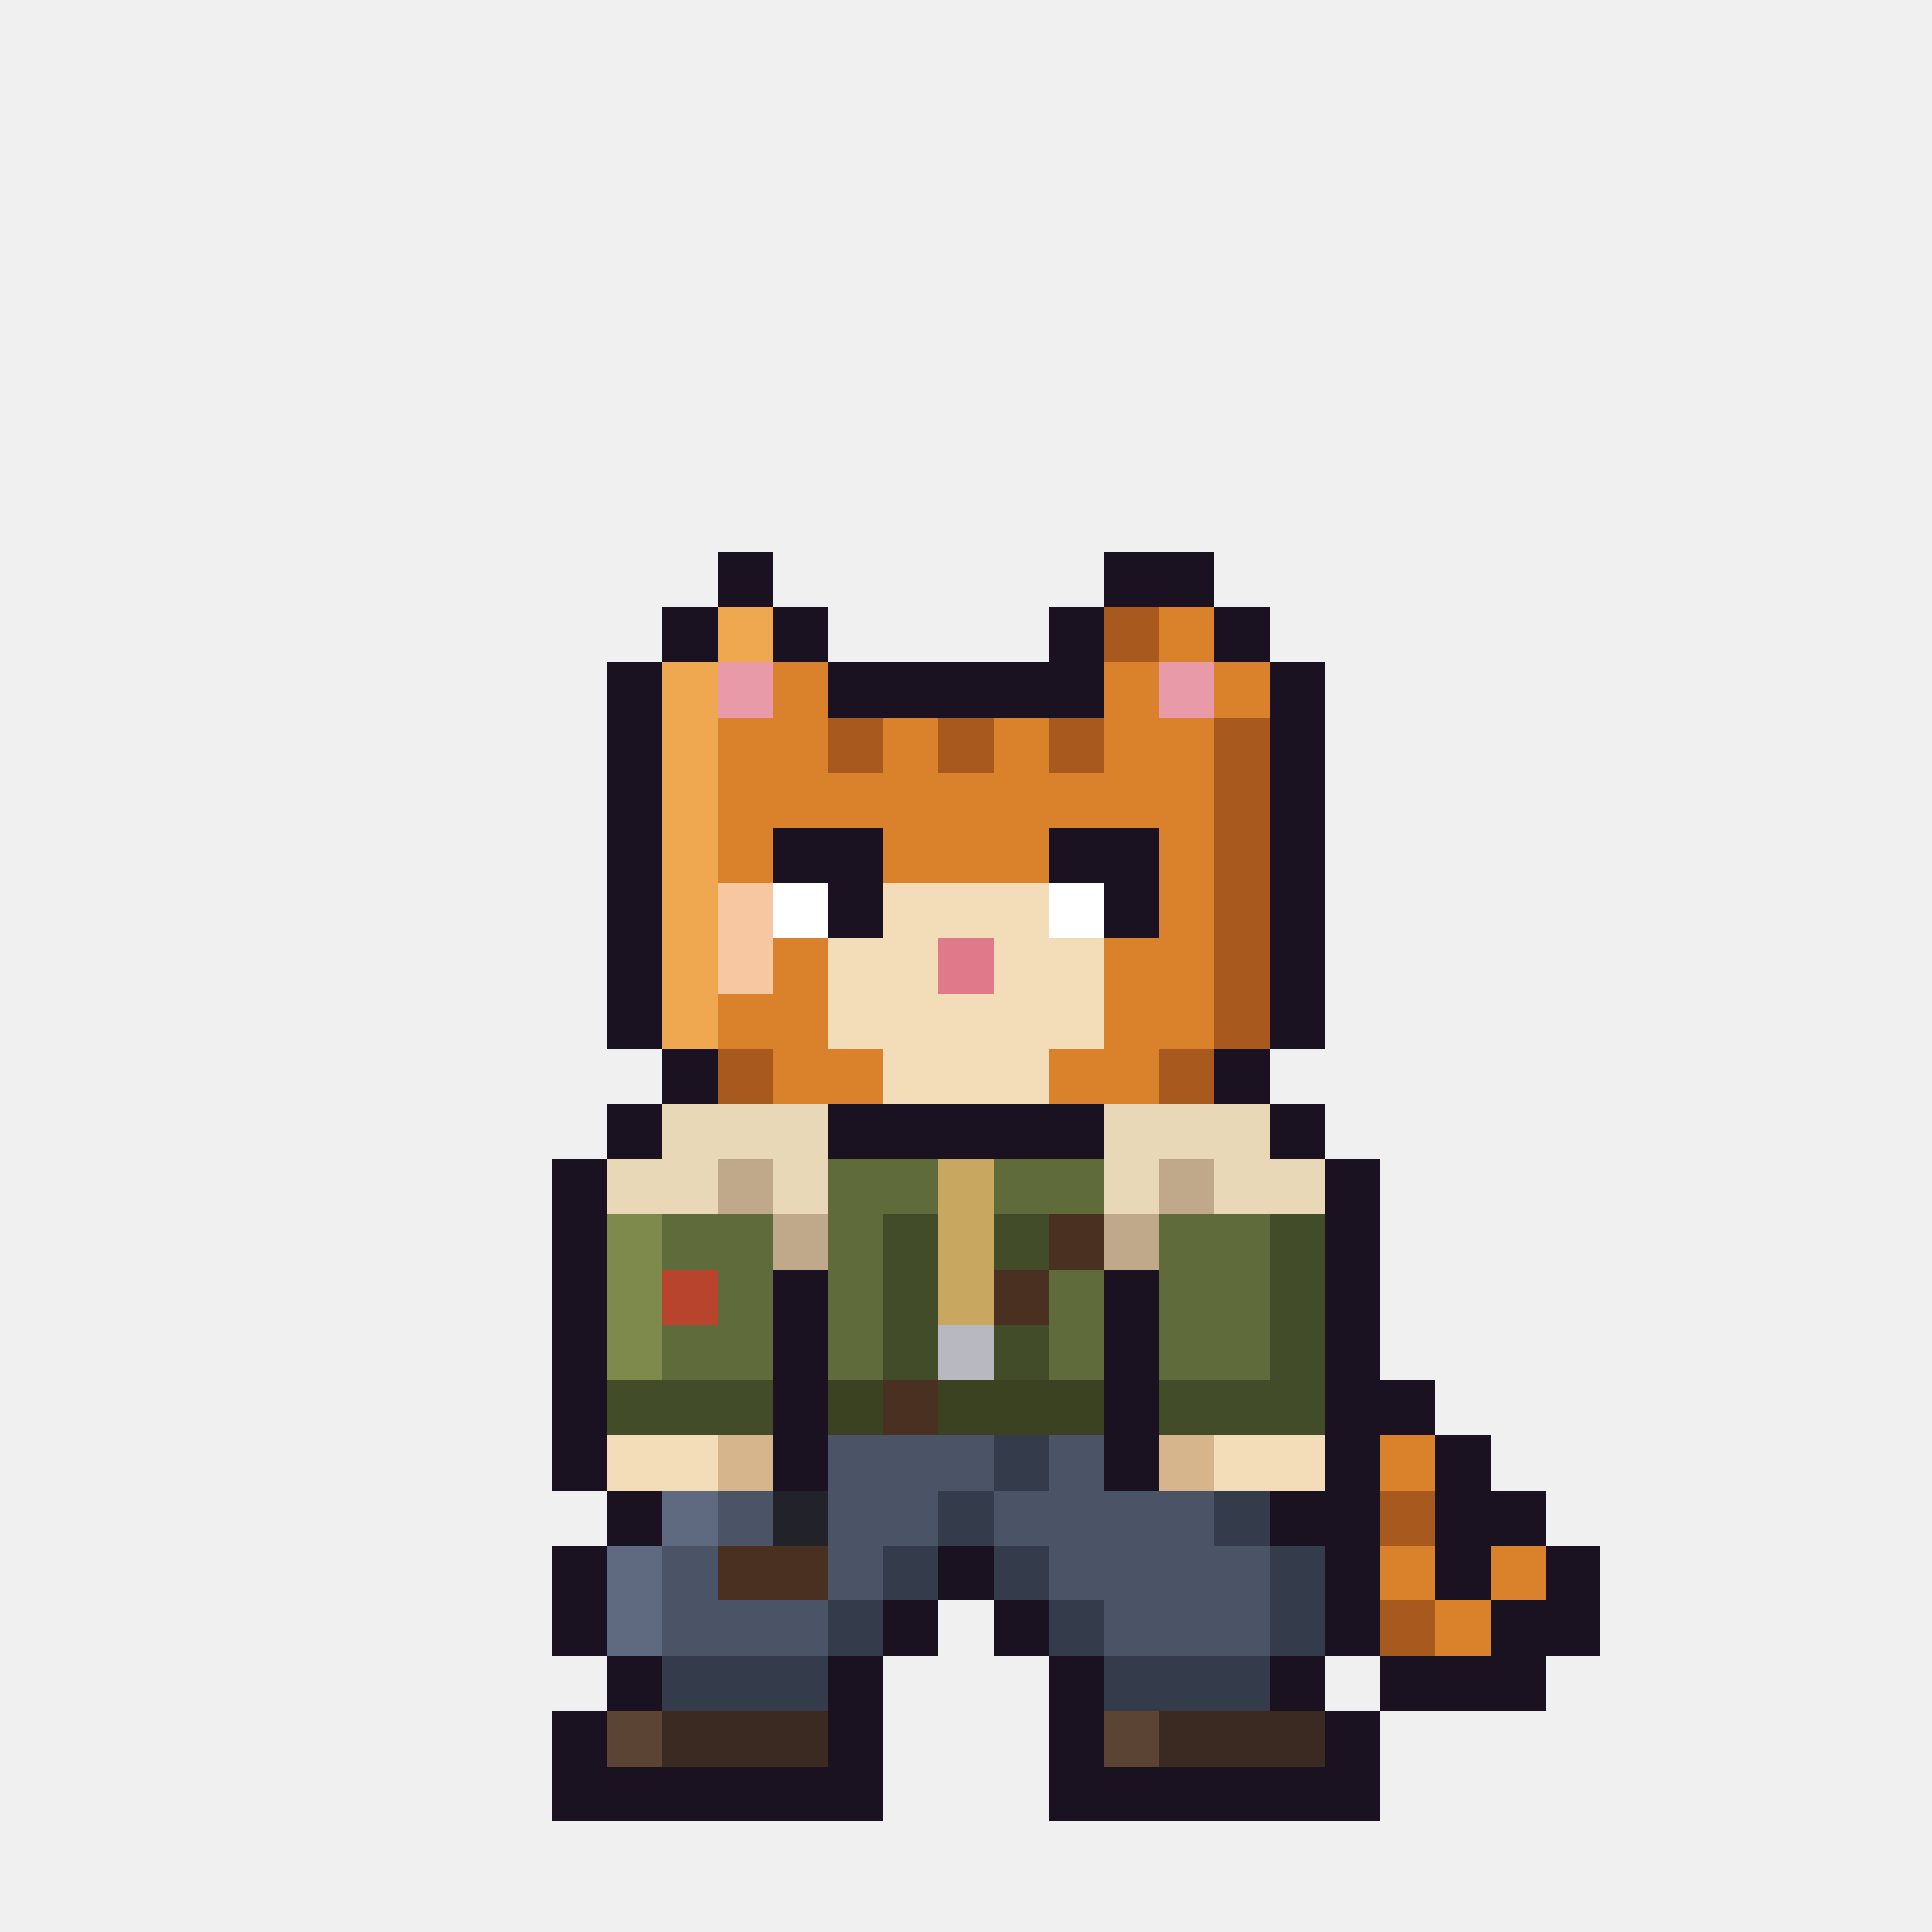
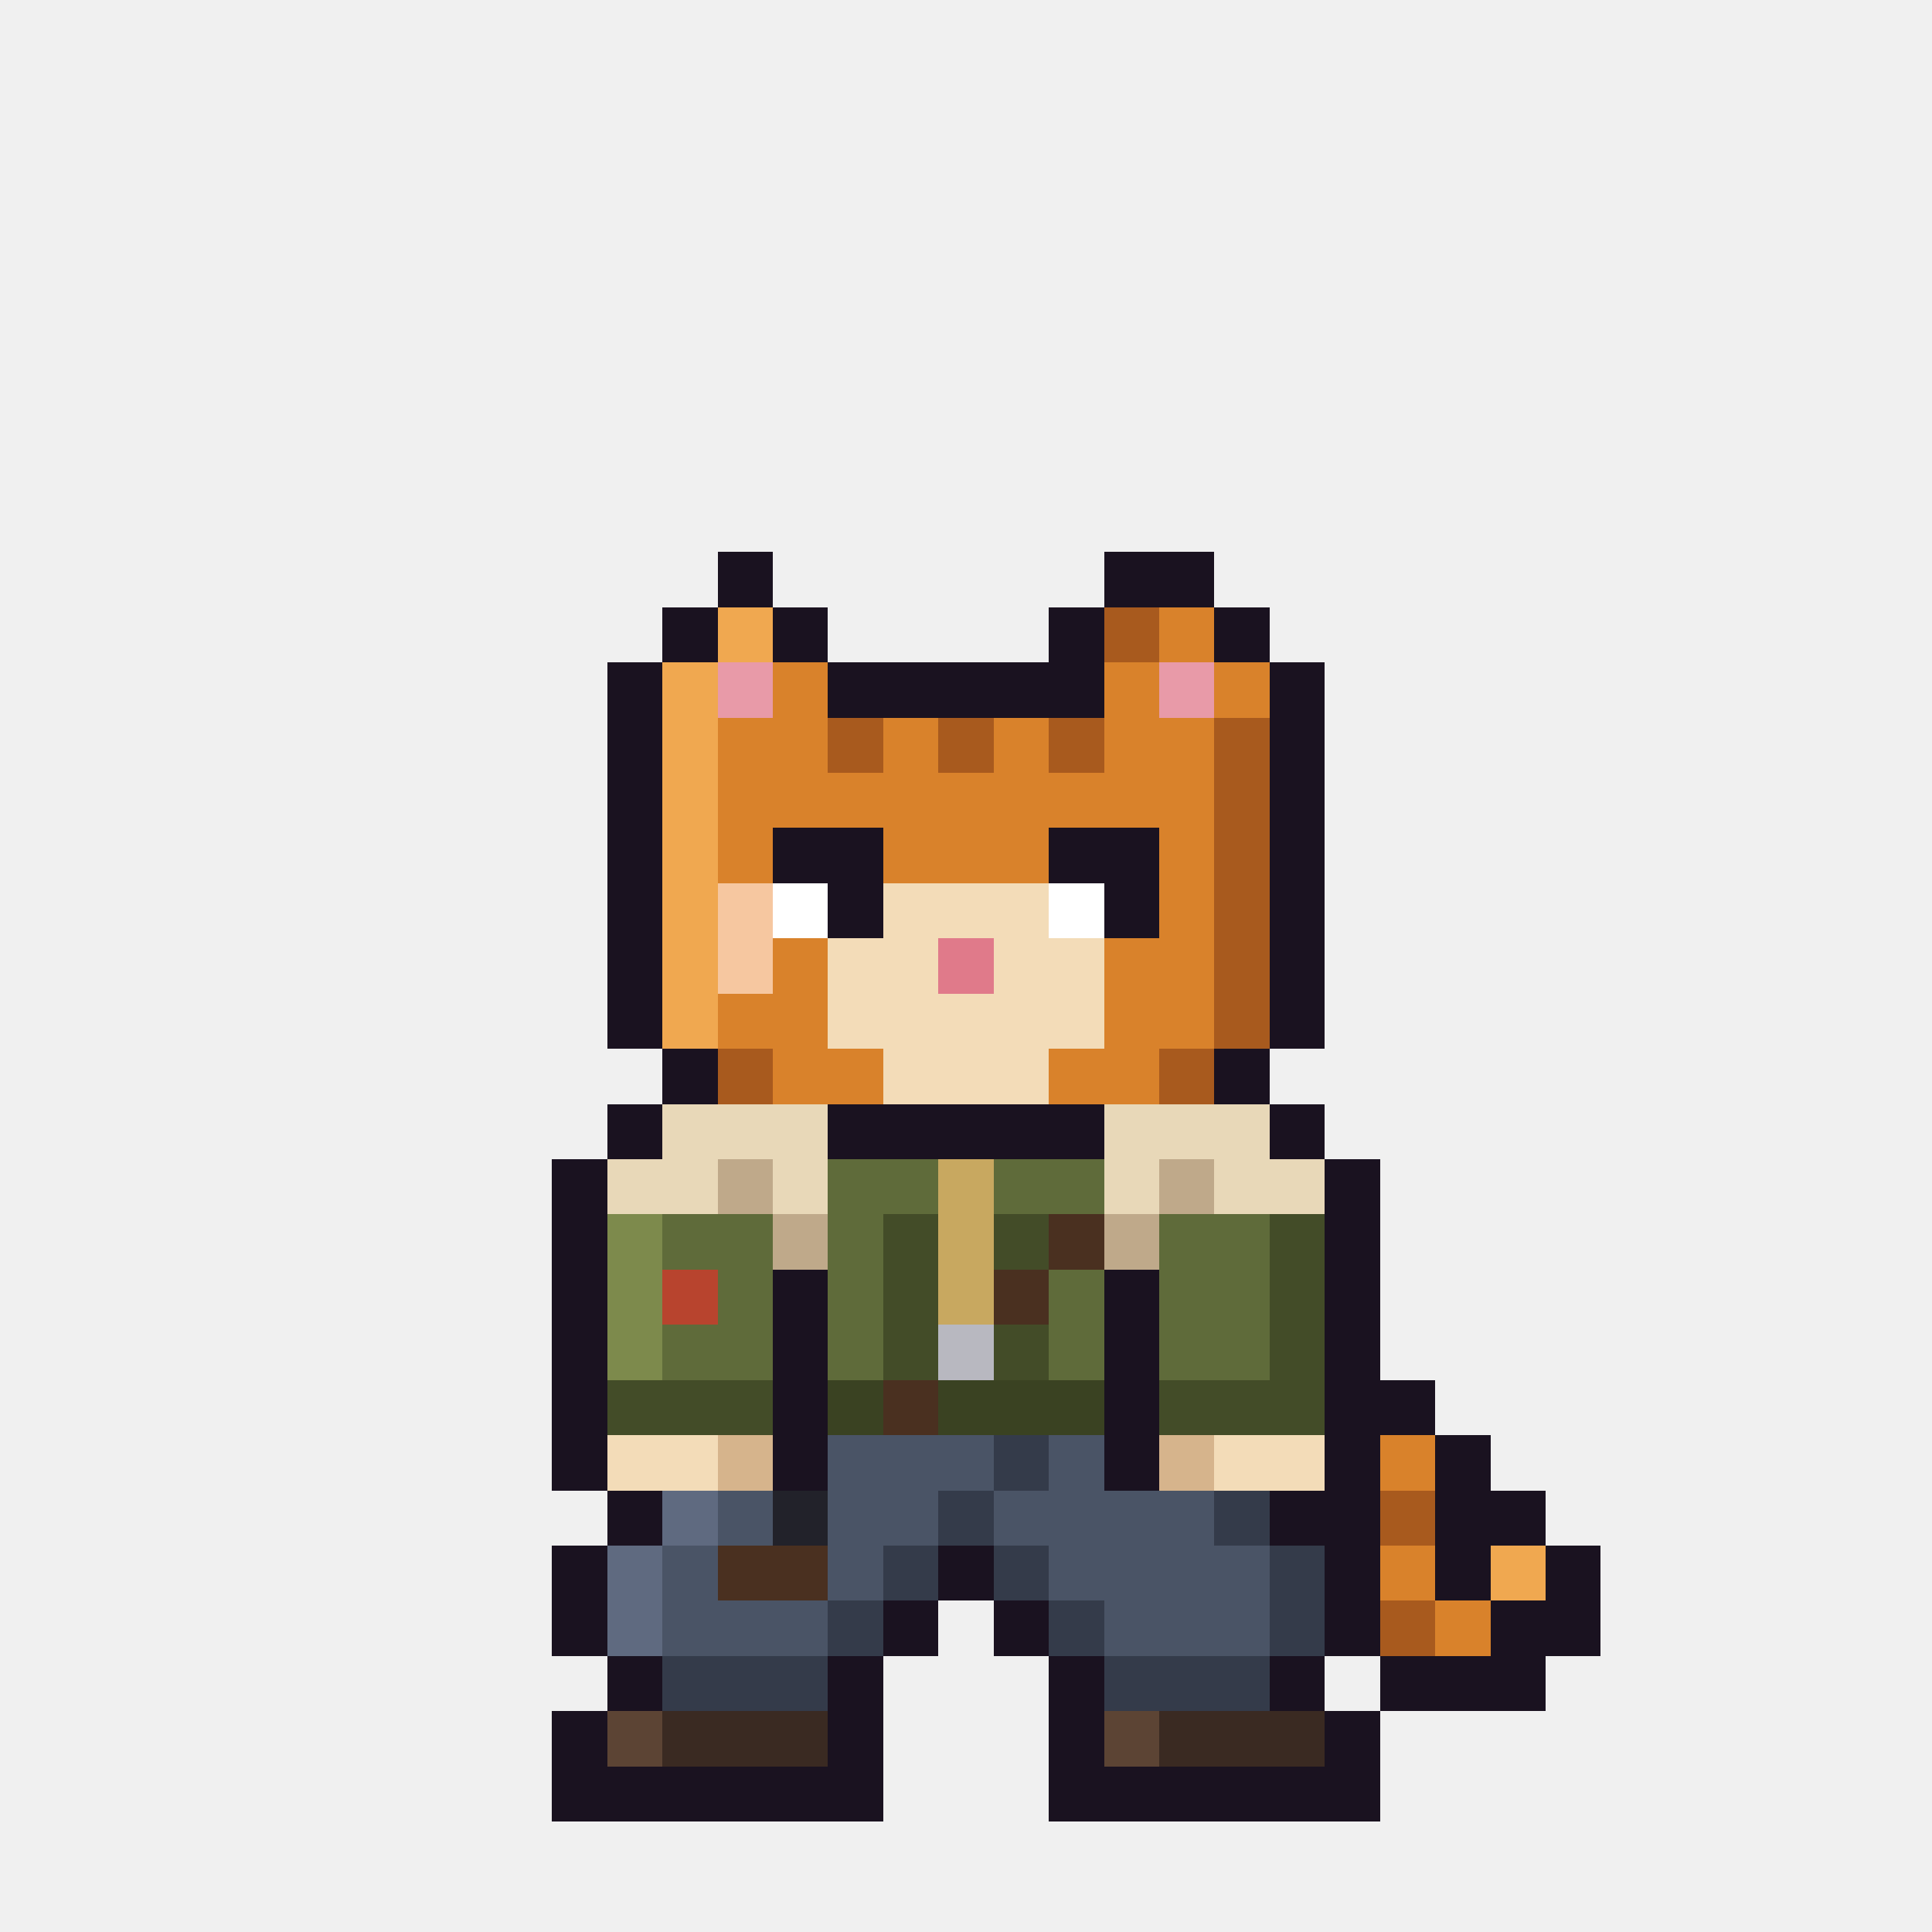
<svg xmlns="http://www.w3.org/2000/svg" viewBox="0 0 35 35" width="140" height="140" shape-rendering="crispEdges">
  <rect x="10" y="21" width="1" height="1" fill="#1a1220" />
  <rect x="10" y="22" width="1" height="1" fill="#1a1220" />
  <rect x="10" y="23" width="1" height="1" fill="#1a1220" />
  <rect x="10" y="24" width="1" height="1" fill="#1a1220" />
  <rect x="10" y="25" width="1" height="1" fill="#1a1220" />
  <rect x="10" y="26" width="1" height="1" fill="#1a1220" />
  <rect x="10" y="28" width="1" height="1" fill="#1a1220" />
  <rect x="10" y="29" width="1" height="1" fill="#1a1220" />
  <rect x="10" y="31" width="1" height="1" fill="#1a1220" />
  <rect x="10" y="32" width="1" height="1" fill="#1a1220" />
  <rect x="11" y="12" width="1" height="1" fill="#1a1220" />
  <rect x="11" y="13" width="1" height="1" fill="#1a1220" />
  <rect x="11" y="14" width="1" height="1" fill="#1a1220" />
  <rect x="11" y="15" width="1" height="1" fill="#1a1220" />
  <rect x="11" y="16" width="1" height="1" fill="#1a1220" />
  <rect x="11" y="17" width="1" height="1" fill="#1a1220" />
  <rect x="11" y="18" width="1" height="1" fill="#1a1220" />
  <rect x="11" y="20" width="1" height="1" fill="#1a1220" />
  <rect x="11" y="21" width="1" height="1" fill="#e8d8b8" />
  <rect x="11" y="22" width="1" height="1" fill="#7d8a4c" />
  <rect x="11" y="23" width="1" height="1" fill="#7d8a4c" />
  <rect x="11" y="24" width="1" height="1" fill="#7d8a4c" />
  <rect x="11" y="25" width="1" height="1" fill="#434c28" />
  <rect x="11" y="26" width="1" height="1" fill="#f3dcb8" />
  <rect x="11" y="27" width="1" height="1" fill="#1a1220" />
  <rect x="11" y="28" width="1" height="1" fill="#5f6a80" />
  <rect x="11" y="29" width="1" height="1" fill="#5f6a80" />
  <rect x="11" y="30" width="1" height="1" fill="#1a1220" />
  <rect x="11" y="31" width="1" height="1" fill="#5c4434" />
  <rect x="11" y="32" width="1" height="1" fill="#1a1220" />
  <rect x="12" y="11" width="1" height="1" fill="#1a1220" />
  <rect x="12" y="12" width="1" height="1" fill="#f0a850" />
  <rect x="12" y="13" width="1" height="1" fill="#f0a850" />
  <rect x="12" y="14" width="1" height="1" fill="#f0a850" />
  <rect x="12" y="15" width="1" height="1" fill="#f0a850" />
  <rect x="12" y="16" width="1" height="1" fill="#f0a850" />
  <rect x="12" y="17" width="1" height="1" fill="#f0a850" />
  <rect x="12" y="18" width="1" height="1" fill="#f0a850" />
  <rect x="12" y="19" width="1" height="1" fill="#1a1220" />
  <rect x="12" y="20" width="1" height="1" fill="#e8d8b8" />
  <rect x="12" y="21" width="1" height="1" fill="#e8d8b8" />
  <rect x="12" y="22" width="1" height="1" fill="#5f6b3a" />
  <rect x="12" y="23" width="1" height="1" fill="#b8442e" />
  <rect x="12" y="24" width="1" height="1" fill="#5f6b3a" />
  <rect x="12" y="25" width="1" height="1" fill="#434c28" />
  <rect x="12" y="26" width="1" height="1" fill="#f3dcb8" />
  <rect x="12" y="27" width="1" height="1" fill="#5f6a80" />
  <rect x="12" y="28" width="1" height="1" fill="#4a5466" />
  <rect x="12" y="29" width="1" height="1" fill="#4a5466" />
  <rect x="12" y="30" width="1" height="1" fill="#343b4a" />
  <rect x="12" y="31" width="1" height="1" fill="#3a2a22" />
  <rect x="12" y="32" width="1" height="1" fill="#1a1220" />
  <rect x="13" y="10" width="1" height="1" fill="#1a1220" />
  <rect x="13" y="11" width="1" height="1" fill="#f0a850" />
  <rect x="13" y="12" width="1" height="1" fill="#e89aa8" />
  <rect x="13" y="13" width="1" height="1" fill="#d9822b" />
  <rect x="13" y="14" width="1" height="1" fill="#d9822b" />
  <rect x="13" y="15" width="1" height="1" fill="#d9822b" />
  <rect x="13" y="16" width="1" height="1" fill="#f6c7a0" />
  <rect x="13" y="17" width="1" height="1" fill="#f6c7a0" />
  <rect x="13" y="18" width="1" height="1" fill="#d9822b" />
  <rect x="13" y="19" width="1" height="1" fill="#a85a1e" />
  <rect x="13" y="20" width="1" height="1" fill="#e8d8b8" />
  <rect x="13" y="21" width="1" height="1" fill="#bfa98a" />
  <rect x="13" y="22" width="1" height="1" fill="#5f6b3a" />
  <rect x="13" y="23" width="1" height="1" fill="#5f6b3a" />
  <rect x="13" y="24" width="1" height="1" fill="#5f6b3a" />
  <rect x="13" y="25" width="1" height="1" fill="#434c28" />
  <rect x="13" y="26" width="1" height="1" fill="#d6b48c" />
  <rect x="13" y="27" width="1" height="1" fill="#4a5466" />
  <rect x="13" y="28" width="1" height="1" fill="#4a3020" />
  <rect x="13" y="29" width="1" height="1" fill="#4a5466" />
  <rect x="13" y="30" width="1" height="1" fill="#343b4a" />
  <rect x="13" y="31" width="1" height="1" fill="#3a2a22" />
  <rect x="13" y="32" width="1" height="1" fill="#1a1220" />
  <rect x="14" y="11" width="1" height="1" fill="#1a1220" />
  <rect x="14" y="12" width="1" height="1" fill="#d9822b" />
  <rect x="14" y="13" width="1" height="1" fill="#d9822b" />
  <rect x="14" y="14" width="1" height="1" fill="#d9822b" />
  <rect x="14" y="15" width="1" height="1" fill="#1a1220" />
  <rect x="14" y="16" width="1" height="1" fill="#ffffff" />
  <rect x="14" y="17" width="1" height="1" fill="#d9822b" />
  <rect x="14" y="18" width="1" height="1" fill="#d9822b" />
  <rect x="14" y="19" width="1" height="1" fill="#d9822b" />
  <rect x="14" y="20" width="1" height="1" fill="#e8d8b8" />
  <rect x="14" y="21" width="1" height="1" fill="#e8d8b8" />
  <rect x="14" y="22" width="1" height="1" fill="#bfa98a" />
  <rect x="14" y="23" width="1" height="1" fill="#1a1220" />
  <rect x="14" y="24" width="1" height="1" fill="#1a1220" />
  <rect x="14" y="25" width="1" height="1" fill="#1a1220" />
  <rect x="14" y="26" width="1" height="1" fill="#1a1220" />
  <rect x="14" y="27" width="1" height="1" fill="#22222a" />
  <rect x="14" y="28" width="1" height="1" fill="#4a3020" />
  <rect x="14" y="29" width="1" height="1" fill="#4a5466" />
  <rect x="14" y="30" width="1" height="1" fill="#343b4a" />
  <rect x="14" y="31" width="1" height="1" fill="#3a2a22" />
  <rect x="14" y="32" width="1" height="1" fill="#1a1220" />
  <rect x="15" y="12" width="1" height="1" fill="#1a1220" />
  <rect x="15" y="13" width="1" height="1" fill="#a85a1e" />
  <rect x="15" y="14" width="1" height="1" fill="#d9822b" />
  <rect x="15" y="15" width="1" height="1" fill="#1a1220" />
  <rect x="15" y="16" width="1" height="1" fill="#1a1220" />
  <rect x="15" y="17" width="1" height="1" fill="#f3dcb8" />
  <rect x="15" y="18" width="1" height="1" fill="#f3dcb8" />
  <rect x="15" y="19" width="1" height="1" fill="#d9822b" />
  <rect x="15" y="20" width="1" height="1" fill="#1a1220" />
  <rect x="15" y="21" width="1" height="1" fill="#5f6b3a" />
  <rect x="15" y="22" width="1" height="1" fill="#5f6b3a" />
  <rect x="15" y="23" width="1" height="1" fill="#5f6b3a" />
  <rect x="15" y="24" width="1" height="1" fill="#5f6b3a" />
  <rect x="15" y="25" width="1" height="1" fill="#3a4222" />
  <rect x="15" y="26" width="1" height="1" fill="#4a5466" />
  <rect x="15" y="27" width="1" height="1" fill="#4a5466" />
  <rect x="15" y="28" width="1" height="1" fill="#4a5466" />
  <rect x="15" y="29" width="1" height="1" fill="#343b4a" />
  <rect x="15" y="30" width="1" height="1" fill="#1a1220" />
  <rect x="15" y="31" width="1" height="1" fill="#1a1220" />
  <rect x="15" y="32" width="1" height="1" fill="#1a1220" />
  <rect x="16" y="12" width="1" height="1" fill="#1a1220" />
  <rect x="16" y="13" width="1" height="1" fill="#d9822b" />
  <rect x="16" y="14" width="1" height="1" fill="#d9822b" />
  <rect x="16" y="15" width="1" height="1" fill="#d9822b" />
  <rect x="16" y="16" width="1" height="1" fill="#f3dcb8" />
  <rect x="16" y="17" width="1" height="1" fill="#f3dcb8" />
  <rect x="16" y="18" width="1" height="1" fill="#f3dcb8" />
  <rect x="16" y="19" width="1" height="1" fill="#f3dcb8" />
  <rect x="16" y="20" width="1" height="1" fill="#1a1220" />
  <rect x="16" y="21" width="1" height="1" fill="#5f6b3a" />
  <rect x="16" y="22" width="1" height="1" fill="#434c28" />
  <rect x="16" y="23" width="1" height="1" fill="#434c28" />
  <rect x="16" y="24" width="1" height="1" fill="#434c28" />
  <rect x="16" y="25" width="1" height="1" fill="#4a3020" />
  <rect x="16" y="26" width="1" height="1" fill="#4a5466" />
  <rect x="16" y="27" width="1" height="1" fill="#4a5466" />
  <rect x="16" y="28" width="1" height="1" fill="#343b4a" />
  <rect x="16" y="29" width="1" height="1" fill="#1a1220" />
  <rect x="17" y="12" width="1" height="1" fill="#1a1220" />
  <rect x="17" y="13" width="1" height="1" fill="#a85a1e" />
  <rect x="17" y="14" width="1" height="1" fill="#d9822b" />
  <rect x="17" y="15" width="1" height="1" fill="#d9822b" />
  <rect x="17" y="16" width="1" height="1" fill="#f3dcb8" />
  <rect x="17" y="17" width="1" height="1" fill="#e07a8a" />
  <rect x="17" y="18" width="1" height="1" fill="#f3dcb8" />
  <rect x="17" y="19" width="1" height="1" fill="#f3dcb8" />
  <rect x="17" y="20" width="1" height="1" fill="#1a1220" />
  <rect x="17" y="21" width="1" height="1" fill="#c8a860" />
  <rect x="17" y="22" width="1" height="1" fill="#c8a860" />
  <rect x="17" y="23" width="1" height="1" fill="#c8a860" />
  <rect x="17" y="24" width="1" height="1" fill="#b8b8c0" />
  <rect x="17" y="25" width="1" height="1" fill="#3a4222" />
  <rect x="17" y="26" width="1" height="1" fill="#4a5466" />
  <rect x="17" y="27" width="1" height="1" fill="#343b4a" />
  <rect x="17" y="28" width="1" height="1" fill="#1a1220" />
  <rect x="18" y="12" width="1" height="1" fill="#1a1220" />
  <rect x="18" y="13" width="1" height="1" fill="#d9822b" />
  <rect x="18" y="14" width="1" height="1" fill="#d9822b" />
  <rect x="18" y="15" width="1" height="1" fill="#d9822b" />
  <rect x="18" y="16" width="1" height="1" fill="#f3dcb8" />
  <rect x="18" y="17" width="1" height="1" fill="#f3dcb8" />
  <rect x="18" y="18" width="1" height="1" fill="#f3dcb8" />
  <rect x="18" y="19" width="1" height="1" fill="#f3dcb8" />
  <rect x="18" y="20" width="1" height="1" fill="#1a1220" />
  <rect x="18" y="21" width="1" height="1" fill="#5f6b3a" />
  <rect x="18" y="22" width="1" height="1" fill="#434c28" />
  <rect x="18" y="23" width="1" height="1" fill="#4a3020" />
  <rect x="18" y="24" width="1" height="1" fill="#434c28" />
  <rect x="18" y="25" width="1" height="1" fill="#3a4222" />
  <rect x="18" y="26" width="1" height="1" fill="#343b4a" />
  <rect x="18" y="27" width="1" height="1" fill="#4a5466" />
  <rect x="18" y="28" width="1" height="1" fill="#343b4a" />
  <rect x="18" y="29" width="1" height="1" fill="#1a1220" />
  <rect x="19" y="11" width="1" height="1" fill="#1a1220" />
  <rect x="19" y="12" width="1" height="1" fill="#1a1220" />
  <rect x="19" y="13" width="1" height="1" fill="#a85a1e" />
  <rect x="19" y="14" width="1" height="1" fill="#d9822b" />
  <rect x="19" y="15" width="1" height="1" fill="#1a1220" />
  <rect x="19" y="16" width="1" height="1" fill="#ffffff" />
  <rect x="19" y="17" width="1" height="1" fill="#f3dcb8" />
  <rect x="19" y="18" width="1" height="1" fill="#f3dcb8" />
  <rect x="19" y="19" width="1" height="1" fill="#d9822b" />
  <rect x="19" y="20" width="1" height="1" fill="#1a1220" />
  <rect x="19" y="21" width="1" height="1" fill="#5f6b3a" />
  <rect x="19" y="22" width="1" height="1" fill="#4a3020" />
  <rect x="19" y="23" width="1" height="1" fill="#5f6b3a" />
  <rect x="19" y="24" width="1" height="1" fill="#5f6b3a" />
  <rect x="19" y="25" width="1" height="1" fill="#3a4222" />
  <rect x="19" y="26" width="1" height="1" fill="#4a5466" />
  <rect x="19" y="27" width="1" height="1" fill="#4a5466" />
  <rect x="19" y="28" width="1" height="1" fill="#4a5466" />
  <rect x="19" y="29" width="1" height="1" fill="#343b4a" />
  <rect x="19" y="30" width="1" height="1" fill="#1a1220" />
  <rect x="19" y="31" width="1" height="1" fill="#1a1220" />
  <rect x="19" y="32" width="1" height="1" fill="#1a1220" />
  <rect x="20" y="10" width="1" height="1" fill="#1a1220" />
  <rect x="20" y="11" width="1" height="1" fill="#a85a1e" />
  <rect x="20" y="12" width="1" height="1" fill="#d9822b" />
  <rect x="20" y="13" width="1" height="1" fill="#d9822b" />
  <rect x="20" y="14" width="1" height="1" fill="#d9822b" />
  <rect x="20" y="15" width="1" height="1" fill="#1a1220" />
  <rect x="20" y="16" width="1" height="1" fill="#1a1220" />
  <rect x="20" y="17" width="1" height="1" fill="#d9822b" />
  <rect x="20" y="18" width="1" height="1" fill="#d9822b" />
  <rect x="20" y="19" width="1" height="1" fill="#d9822b" />
  <rect x="20" y="20" width="1" height="1" fill="#e8d8b8" />
  <rect x="20" y="21" width="1" height="1" fill="#e8d8b8" />
  <rect x="20" y="22" width="1" height="1" fill="#bfa98a" />
  <rect x="20" y="23" width="1" height="1" fill="#1a1220" />
  <rect x="20" y="24" width="1" height="1" fill="#1a1220" />
  <rect x="20" y="25" width="1" height="1" fill="#1a1220" />
  <rect x="20" y="26" width="1" height="1" fill="#1a1220" />
  <rect x="20" y="27" width="1" height="1" fill="#4a5466" />
  <rect x="20" y="28" width="1" height="1" fill="#4a5466" />
  <rect x="20" y="29" width="1" height="1" fill="#4a5466" />
  <rect x="20" y="30" width="1" height="1" fill="#343b4a" />
  <rect x="20" y="31" width="1" height="1" fill="#5c4434" />
  <rect x="20" y="32" width="1" height="1" fill="#1a1220" />
  <rect x="21" y="10" width="1" height="1" fill="#1a1220" />
  <rect x="21" y="11" width="1" height="1" fill="#d9822b" />
  <rect x="21" y="12" width="1" height="1" fill="#e89aa8" />
  <rect x="21" y="13" width="1" height="1" fill="#d9822b" />
  <rect x="21" y="14" width="1" height="1" fill="#d9822b" />
  <rect x="21" y="15" width="1" height="1" fill="#d9822b" />
  <rect x="21" y="16" width="1" height="1" fill="#d9822b" />
  <rect x="21" y="17" width="1" height="1" fill="#d9822b" />
  <rect x="21" y="18" width="1" height="1" fill="#d9822b" />
  <rect x="21" y="19" width="1" height="1" fill="#a85a1e" />
  <rect x="21" y="20" width="1" height="1" fill="#e8d8b8" />
  <rect x="21" y="21" width="1" height="1" fill="#bfa98a" />
  <rect x="21" y="22" width="1" height="1" fill="#5f6b3a" />
  <rect x="21" y="23" width="1" height="1" fill="#5f6b3a" />
  <rect x="21" y="24" width="1" height="1" fill="#5f6b3a" />
  <rect x="21" y="25" width="1" height="1" fill="#434c28" />
  <rect x="21" y="26" width="1" height="1" fill="#d6b48c" />
  <rect x="21" y="27" width="1" height="1" fill="#4a5466" />
  <rect x="21" y="28" width="1" height="1" fill="#4a5466" />
  <rect x="21" y="29" width="1" height="1" fill="#4a5466" />
  <rect x="21" y="30" width="1" height="1" fill="#343b4a" />
  <rect x="21" y="31" width="1" height="1" fill="#3a2a22" />
  <rect x="21" y="32" width="1" height="1" fill="#1a1220" />
  <rect x="22" y="11" width="1" height="1" fill="#1a1220" />
  <rect x="22" y="12" width="1" height="1" fill="#d9822b" />
  <rect x="22" y="13" width="1" height="1" fill="#a85a1e" />
  <rect x="22" y="14" width="1" height="1" fill="#a85a1e" />
  <rect x="22" y="15" width="1" height="1" fill="#a85a1e" />
  <rect x="22" y="16" width="1" height="1" fill="#a85a1e" />
  <rect x="22" y="17" width="1" height="1" fill="#a85a1e" />
  <rect x="22" y="18" width="1" height="1" fill="#a85a1e" />
  <rect x="22" y="19" width="1" height="1" fill="#1a1220" />
  <rect x="22" y="20" width="1" height="1" fill="#e8d8b8" />
  <rect x="22" y="21" width="1" height="1" fill="#e8d8b8" />
  <rect x="22" y="22" width="1" height="1" fill="#5f6b3a" />
  <rect x="22" y="23" width="1" height="1" fill="#5f6b3a" />
  <rect x="22" y="24" width="1" height="1" fill="#5f6b3a" />
  <rect x="22" y="25" width="1" height="1" fill="#434c28" />
  <rect x="22" y="26" width="1" height="1" fill="#f3dcb8" />
  <rect x="22" y="27" width="1" height="1" fill="#343b4a" />
  <rect x="22" y="28" width="1" height="1" fill="#4a5466" />
  <rect x="22" y="29" width="1" height="1" fill="#4a5466" />
  <rect x="22" y="30" width="1" height="1" fill="#343b4a" />
  <rect x="22" y="31" width="1" height="1" fill="#3a2a22" />
  <rect x="22" y="32" width="1" height="1" fill="#1a1220" />
  <rect x="23" y="12" width="1" height="1" fill="#1a1220" />
  <rect x="23" y="13" width="1" height="1" fill="#1a1220" />
  <rect x="23" y="14" width="1" height="1" fill="#1a1220" />
  <rect x="23" y="15" width="1" height="1" fill="#1a1220" />
  <rect x="23" y="16" width="1" height="1" fill="#1a1220" />
  <rect x="23" y="17" width="1" height="1" fill="#1a1220" />
  <rect x="23" y="18" width="1" height="1" fill="#1a1220" />
  <rect x="23" y="20" width="1" height="1" fill="#1a1220" />
  <rect x="23" y="21" width="1" height="1" fill="#e8d8b8" />
  <rect x="23" y="22" width="1" height="1" fill="#434c28" />
  <rect x="23" y="23" width="1" height="1" fill="#434c28" />
  <rect x="23" y="24" width="1" height="1" fill="#434c28" />
  <rect x="23" y="25" width="1" height="1" fill="#434c28" />
  <rect x="23" y="26" width="1" height="1" fill="#f3dcb8" />
  <rect x="23" y="27" width="1" height="1" fill="#1a1220" />
  <rect x="23" y="28" width="1" height="1" fill="#343b4a" />
  <rect x="23" y="29" width="1" height="1" fill="#343b4a" />
  <rect x="23" y="30" width="1" height="1" fill="#1a1220" />
  <rect x="23" y="31" width="1" height="1" fill="#3a2a22" />
  <rect x="23" y="32" width="1" height="1" fill="#1a1220" />
  <rect x="24" y="21" width="1" height="1" fill="#1a1220" />
  <rect x="24" y="22" width="1" height="1" fill="#1a1220" />
  <rect x="24" y="23" width="1" height="1" fill="#1a1220" />
  <rect x="24" y="24" width="1" height="1" fill="#1a1220" />
  <rect x="24" y="25" width="1" height="1" fill="#1a1220" />
  <rect x="24" y="26" width="1" height="1" fill="#1a1220" />
  <rect x="24" y="27" width="1" height="1" fill="#1a1220" />
  <rect x="24" y="28" width="1" height="1" fill="#1a1220" />
  <rect x="24" y="29" width="1" height="1" fill="#1a1220" />
  <rect x="24" y="31" width="1" height="1" fill="#1a1220" />
  <rect x="24" y="32" width="1" height="1" fill="#1a1220" />
  <rect x="25" y="25" width="1" height="1" fill="#1a1220" />
  <rect x="25" y="26" width="1" height="1" fill="#d9822b" />
  <rect x="25" y="27" width="1" height="1" fill="#a85a1e" />
  <rect x="25" y="28" width="1" height="1" fill="#d9822b" />
  <rect x="25" y="29" width="1" height="1" fill="#a85a1e" />
  <rect x="25" y="30" width="1" height="1" fill="#1a1220" />
  <rect x="26" y="26" width="1" height="1" fill="#1a1220" />
  <rect x="26" y="27" width="1" height="1" fill="#1a1220" />
  <rect x="26" y="28" width="1" height="1" fill="#1a1220" />
  <rect x="26" y="29" width="1" height="1" fill="#d9822b" />
  <rect x="26" y="30" width="1" height="1" fill="#1a1220" />
  <rect x="27" y="27" width="1" height="1" fill="#1a1220" />
-   <rect x="27" y="28" width="1" height="1" fill="#d9822b" />
+   <rect x="27" y="28" width="1" height="1" fill="#f0a850" />
  <rect x="27" y="29" width="1" height="1" fill="#1a1220" />
  <rect x="27" y="30" width="1" height="1" fill="#1a1220" />
  <rect x="28" y="28" width="1" height="1" fill="#1a1220" />
  <rect x="28" y="29" width="1" height="1" fill="#1a1220" />
</svg>
